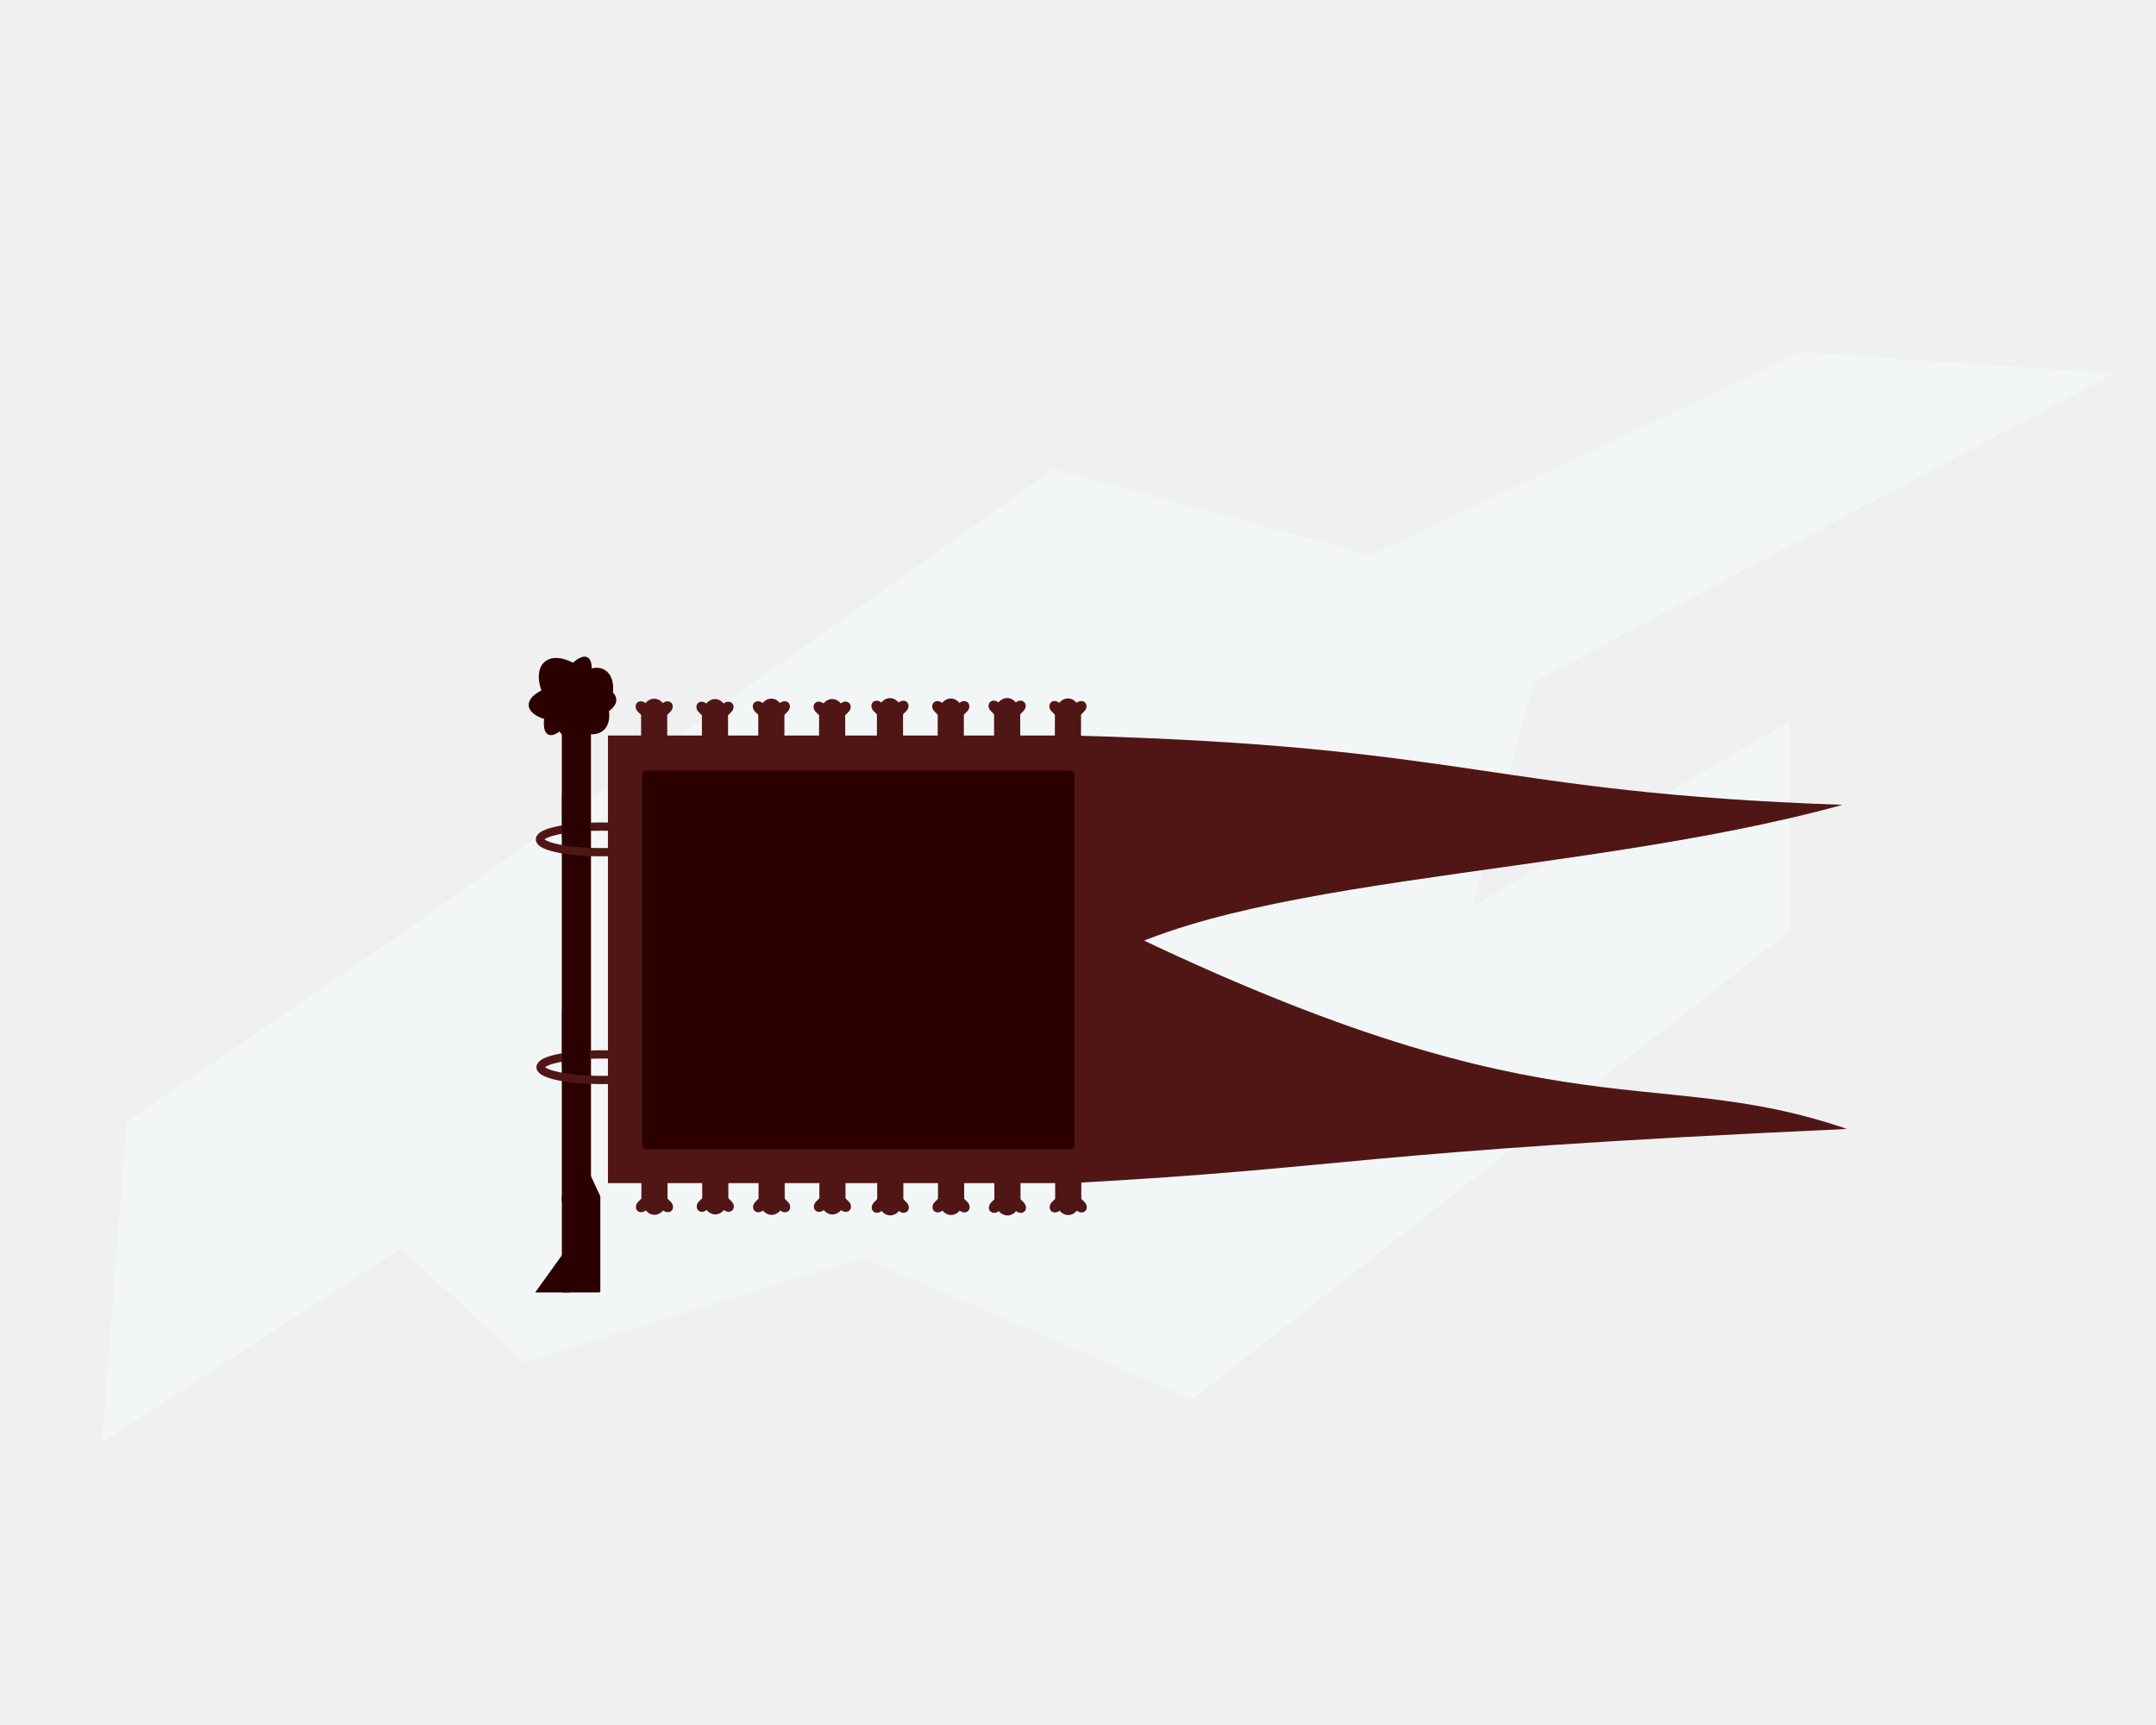
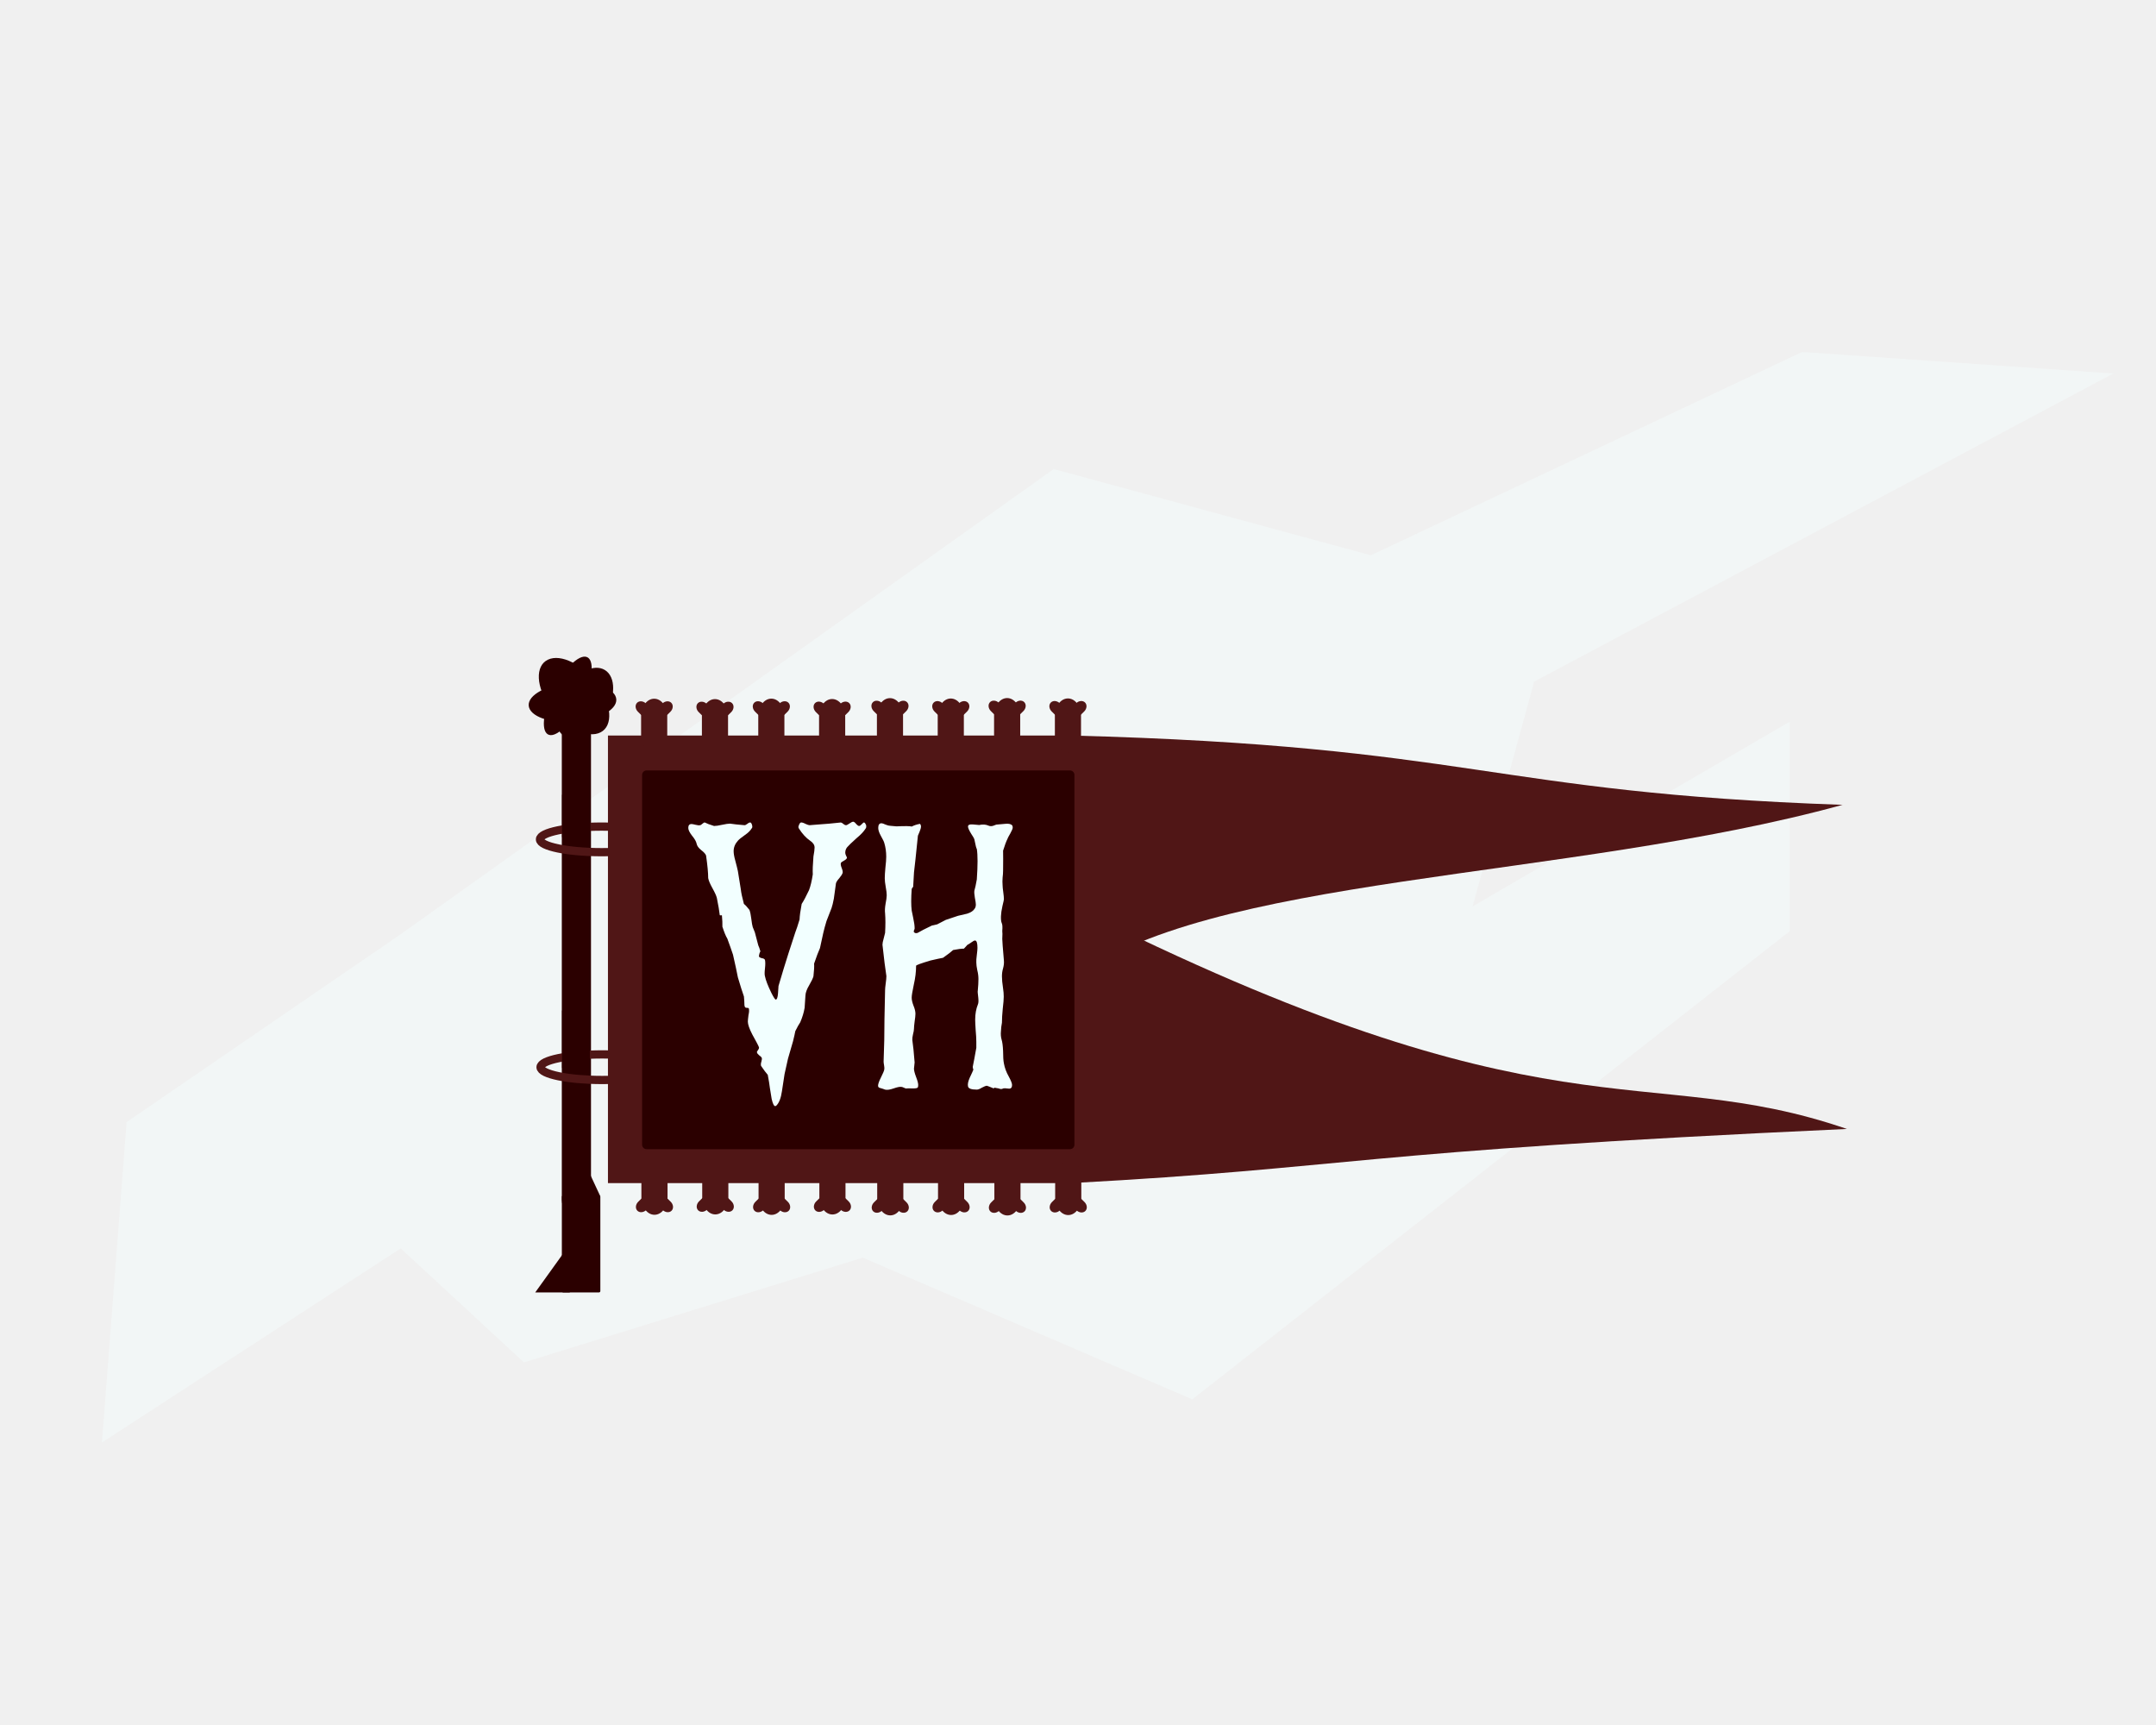
<svg xmlns="http://www.w3.org/2000/svg" width="500" height="400" viewBox="0 0 132.292 105.833" version="1.1" id="svg8">
  <defs id="defs2" />
  <g id="layer1" transform="translate(0,-191.1667)">
    <path style="fill:#f2f6f6;fill-opacity:1;stroke:none;stroke-width:0.265px;stroke-linecap:butt;stroke-linejoin:miter;stroke-opacity:1" d="m 24.59,248.481 40.065,-28.537 19.466,5.292 26.458,-12.473 19.088,1.323 -35.53,18.899 -3.78,13.796 19.466,-11.339 v 12.851 l -36.664,28.726 -20.222,-8.693 -20.789,6.426 -7.56,-6.993 -18.332,11.906 1.512,-19.655 z" id="path1054" />
    <rect style="fill:#501616;fill-opacity:1;stroke:#2b0000;stroke-width:0.941;stroke-miterlimit:4;stroke-dasharray:none;stroke-opacity:1" id="rect6512" width="0.85" height="30.049" x="34.943" y="235.162" ry="0.425" />
    <ellipse style="fill:#501616;fill-opacity:0;stroke:#501616;stroke-width:0.506;stroke-miterlimit:4;stroke-dasharray:none;stroke-opacity:1" id="path6395-3-5-3" cx="36.914" cy="242.665" rx="3.782" ry="0.785" />
    <ellipse style="fill:#501616;fill-opacity:0;stroke:#501616;stroke-width:0.506;stroke-miterlimit:4;stroke-dasharray:none;stroke-opacity:1" id="path6395-3-5-3-2" cx="36.95" cy="256.642" rx="3.782" ry="0.785" />
    <rect style="fill:#501616;fill-opacity:1;stroke-width:0.252" id="rect5976" width="28.675" height="27.461" x="37.304" y="236.293" ry="0" />
    <path style="fill:#501616;fill-opacity:1;stroke-width:0.361" d="m 65.717,236.293 c 24.651,0.637 25.636,3.497 47.343,4.253 -16.921,4.646 -39.206,4.294 -47.343,10.814 z" id="rect5984" />
    <path style="fill:#501616;fill-opacity:1;stroke-width:0.368" d="m 65.717,263.754 c 17.387,-0.941 17.015,-1.925 47.61,-3.323 -12.502,-4.291 -18.096,1.127 -47.61,-13.748 z" id="rect5984-9" />
    <rect style="fill:#501616;fill-opacity:1;stroke-width:0.195" id="rect6020-7" width="1.604" height="3.341" x="39.338" y="234.034" ry="1.069" />
    <rect style="fill:#501616;fill-opacity:1;stroke-width:0.082" id="rect6020-7-87" width="0.706" height="1.321" x="-139.437" y="192.544" ry="0.423" transform="rotate(-45.31494)" />
    <rect style="fill:#501616;fill-opacity:1;stroke-width:0.082" id="rect6020-7-87-3" width="0.706" height="1.321" x="-195.891" y="135.466" ry="0.423" transform="matrix(-0.7032093,-0.7109829,-0.7109829,0.7032093,0,0)" />
    <rect style="fill:#501616;fill-opacity:1;stroke-width:0.195" id="rect6020-7-6" width="1.604" height="3.341" x="43.069" y="234.058" ry="1.069" />
    <rect style="fill:#501616;fill-opacity:1;stroke-width:0.082" id="rect6020-7-87-1" width="0.706" height="1.321" x="-136.831" y="195.213" ry="0.423" transform="rotate(-45.31494)" />
    <rect style="fill:#501616;fill-opacity:1;stroke-width:0.082" id="rect6020-7-87-3-5" width="0.706" height="1.321" x="-198.531" y="132.83" ry="0.423" transform="matrix(-0.7032093,-0.7109829,-0.7109829,0.7032093,0,0)" />
    <rect style="fill:#501616;fill-opacity:1;stroke-width:0.195" id="rect6020-7-4" width="1.604" height="3.341" x="46.527" y="234.03" ry="1.069" />
    <rect style="fill:#501616;fill-opacity:1;stroke-width:0.082" id="rect6020-7-87-5" width="0.706" height="1.321" x="-134.379" y="197.652" ry="0.423" transform="rotate(-45.31494)" />
    <rect style="fill:#501616;fill-opacity:1;stroke-width:0.082" id="rect6020-7-87-3-6" width="0.706" height="1.321" x="-200.943" y="130.352" ry="0.423" transform="matrix(-0.7032093,-0.7109829,-0.7109829,0.7032093,0,0)" />
    <rect style="fill:#501616;fill-opacity:1;stroke-width:0.195" id="rect6020-7-6-1" width="1.604" height="3.341" x="50.258" y="234.053" ry="1.069" />
    <rect style="fill:#501616;fill-opacity:1;stroke-width:0.082" id="rect6020-7-87-1-4" width="0.706" height="1.321" x="-131.772" y="200.321" ry="0.423" transform="rotate(-45.31494)" />
    <rect style="fill:#501616;fill-opacity:1;stroke-width:0.082" id="rect6020-7-87-3-5-5" width="0.706" height="1.321" x="-203.583" y="127.716" ry="0.423" transform="matrix(-0.7032093,-0.7109829,-0.7109829,0.7032093,0,0)" />
    <rect style="fill:#501616;fill-opacity:1;stroke-width:0.195" id="rect6020-7-2" width="1.604" height="3.341" x="53.807" y="233.999" ry="1.069" />
    <rect style="fill:#501616;fill-opacity:1;stroke-width:0.082" id="rect6020-7-87-39" width="0.706" height="1.321" x="-129.237" y="202.806" ry="0.423" transform="rotate(-45.31494)" />
    <rect style="fill:#501616;fill-opacity:1;stroke-width:0.082" id="rect6020-7-87-3-57" width="0.706" height="1.321" x="-206.04" y="125.154" ry="0.423" transform="matrix(-0.7032093,-0.7109829,-0.7109829,0.7032093,0,0)" />
    <rect style="fill:#501616;fill-opacity:1;stroke-width:0.195" id="rect6020-7-6-9" width="1.604" height="3.341" x="57.538" y="234.022" ry="1.069" />
    <rect style="fill:#501616;fill-opacity:1;stroke-width:0.082" id="rect6020-7-87-1-40" width="0.706" height="1.321" x="-126.63" y="205.475" ry="0.423" transform="rotate(-45.31494)" />
    <rect style="fill:#501616;fill-opacity:1;stroke-width:0.082" id="rect6020-7-87-3-5-8" width="0.706" height="1.321" x="-208.681" y="122.518" ry="0.423" transform="matrix(-0.7032093,-0.7109829,-0.7109829,0.7032093,0,0)" />
    <rect style="fill:#501616;fill-opacity:1;stroke-width:0.195" id="rect6020-7-4-3" width="1.604" height="3.341" x="60.996" y="233.994" ry="1.069" />
    <rect style="fill:#501616;fill-opacity:1;stroke-width:0.082" id="rect6020-7-87-5-5" width="0.706" height="1.321" x="-124.179" y="207.914" ry="0.423" transform="rotate(-45.31494)" />
    <rect style="fill:#501616;fill-opacity:1;stroke-width:0.082" id="rect6020-7-87-3-6-3" width="0.706" height="1.321" x="-211.092" y="120.039" ry="0.423" transform="matrix(-0.7032093,-0.7109829,-0.7109829,0.7032093,0,0)" />
    <rect style="fill:#501616;fill-opacity:1;stroke-width:0.195" id="rect6020-7-6-1-5" width="1.604" height="3.341" x="64.727" y="234.017" ry="1.069" />
    <rect style="fill:#501616;fill-opacity:1;stroke-width:0.082" id="rect6020-7-87-1-4-0" width="0.706" height="1.321" x="-121.572" y="210.583" ry="0.423" transform="rotate(-45.31494)" />
    <rect style="fill:#501616;fill-opacity:1;stroke-width:0.082" id="rect6020-7-87-3-5-5-6" width="0.706" height="1.321" x="-213.732" y="117.403" ry="0.423" transform="matrix(-0.7032093,-0.7109829,-0.7109829,0.7032093,0,0)" />
    <rect style="fill:#501616;fill-opacity:1;stroke-width:0.195" id="rect6020-7-1" width="1.604" height="3.341" x="39.356" y="-265.697" ry="1.069" transform="scale(1,-1)" />
    <rect style="fill:#501616;fill-opacity:1;stroke-width:0.082" id="rect6020-7-87-0" width="0.706" height="1.321" x="215.876" y="-158.859" ry="0.423" transform="matrix(0.7032093,0.7109829,0.7109829,-0.7032093,0,0)" />
    <rect style="fill:#501616;fill-opacity:1;stroke-width:0.082" id="rect6020-7-87-3-55" width="0.706" height="1.321" x="159.397" y="-215.963" ry="0.423" transform="rotate(134.6851)" />
    <rect style="fill:#501616;fill-opacity:1;stroke-width:0.195" id="rect6020-7-6-7" width="1.604" height="3.341" x="43.088" y="-265.674" ry="1.069" transform="scale(1,-1)" />
    <rect style="fill:#501616;fill-opacity:1;stroke-width:0.082" id="rect6020-7-87-1-7" width="0.706" height="1.321" x="218.483" y="-156.19" ry="0.423" transform="matrix(0.7032093,0.7109829,0.7109829,-0.7032093,0,0)" />
    <rect style="fill:#501616;fill-opacity:1;stroke-width:0.082" id="rect6020-7-87-3-5-2" width="0.706" height="1.321" x="156.756" y="-218.599" ry="0.423" transform="rotate(134.6851)" />
    <rect style="fill:#501616;fill-opacity:1;stroke-width:0.195" id="rect6020-7-4-1" width="1.604" height="3.341" x="46.545" y="-265.702" ry="1.069" transform="scale(1,-1)" />
    <rect style="fill:#501616;fill-opacity:1;stroke-width:0.082" id="rect6020-7-87-5-9" width="0.706" height="1.321" x="220.935" y="-153.751" ry="0.423" transform="matrix(0.7032093,0.7109829,0.7109829,-0.7032093,0,0)" />
    <rect style="fill:#501616;fill-opacity:1;stroke-width:0.082" id="rect6020-7-87-3-6-8" width="0.706" height="1.321" x="154.345" y="-221.077" ry="0.423" transform="rotate(134.6851)" />
    <rect style="fill:#501616;fill-opacity:1;stroke-width:0.195" id="rect6020-7-6-1-56" width="1.604" height="3.341" x="50.276" y="-265.678" ry="1.069" transform="scale(1,-1)" />
    <rect style="fill:#501616;fill-opacity:1;stroke-width:0.082" id="rect6020-7-87-1-4-7" width="0.706" height="1.321" x="223.542" y="-151.082" ry="0.423" transform="matrix(0.7032093,0.7109829,0.7109829,-0.7032093,0,0)" />
    <rect style="fill:#501616;fill-opacity:1;stroke-width:0.082" id="rect6020-7-87-3-5-5-61" width="0.706" height="1.321" x="151.704" y="-223.713" ry="0.423" transform="rotate(134.6851)" />
    <rect style="fill:#501616;fill-opacity:1;stroke-width:0.195" id="rect6020-7-2-2" width="1.604" height="3.341" x="53.825" y="-265.733" ry="1.069" transform="scale(1,-1)" />
    <rect style="fill:#501616;fill-opacity:1;stroke-width:0.082" id="rect6020-7-87-39-0" width="0.706" height="1.321" x="226.076" y="-148.597" ry="0.423" transform="matrix(0.7032093,0.7109829,0.7109829,-0.7032093,0,0)" />
    <rect style="fill:#501616;fill-opacity:1;stroke-width:0.082" id="rect6020-7-87-3-57-6" width="0.706" height="1.321" x="149.248" y="-226.275" ry="0.423" transform="rotate(134.6851)" />
    <rect style="fill:#501616;fill-opacity:1;stroke-width:0.195" id="rect6020-7-6-9-4" width="1.604" height="3.341" x="57.557" y="-265.709" ry="1.069" transform="scale(1,-1)" />
    <rect style="fill:#501616;fill-opacity:1;stroke-width:0.082" id="rect6020-7-87-1-40-5" width="0.706" height="1.321" x="228.683" y="-145.928" ry="0.423" transform="matrix(0.7032093,0.7109829,0.7109829,-0.7032093,0,0)" />
    <rect style="fill:#501616;fill-opacity:1;stroke-width:0.082" id="rect6020-7-87-3-5-8-5" width="0.706" height="1.321" x="146.607" y="-228.911" ry="0.423" transform="rotate(134.6851)" />
    <rect style="fill:#501616;fill-opacity:1;stroke-width:0.195" id="rect6020-7-4-3-5" width="1.604" height="3.341" x="61.014" y="-265.738" ry="1.069" transform="scale(1,-1)" />
    <rect style="fill:#501616;fill-opacity:1;stroke-width:0.082" id="rect6020-7-87-5-5-1" width="0.706" height="1.321" x="231.135" y="-143.489" ry="0.423" transform="matrix(0.7032093,0.7109829,0.7109829,-0.7032093,0,0)" />
    <rect style="fill:#501616;fill-opacity:1;stroke-width:0.082" id="rect6020-7-87-3-6-3-7" width="0.706" height="1.321" x="144.196" y="-231.39" ry="0.423" transform="rotate(134.6851)" />
    <rect style="fill:#501616;fill-opacity:1;stroke-width:0.195" id="rect6020-7-6-1-5-6" width="1.604" height="3.341" x="64.745" y="-265.714" ry="1.069" transform="scale(1,-1)" />
    <rect style="fill:#501616;fill-opacity:1;stroke-width:0.082" id="rect6020-7-87-1-4-0-7" width="0.706" height="1.321" x="233.742" y="-140.82" ry="0.423" transform="matrix(0.7032093,0.7109829,0.7109829,-0.7032093,0,0)" />
    <rect style="fill:#501616;fill-opacity:1;stroke-width:0.082" id="rect6020-7-87-3-5-5-6-3" width="0.706" height="1.321" x="141.555" y="-234.026" ry="0.423" transform="rotate(134.6851)" />
    <rect style="fill:#2b0000;fill-opacity:1;stroke-width:0.223" id="rect5976-1" width="26.528" height="23.238" x="39.4" y="238.434" ry="0.276" />
-     <flowRoot xml:space="preserve" id="flowRoot6368" style="font-style:normal;font-variant:normal;font-weight:normal;font-stretch:normal;font-size:40px;line-height:1.25;font-family:'PR Viking';-inkscape-font-specification:'PR Viking';text-align:center;letter-spacing:0px;word-spacing:0px;text-anchor:middle;fill:#000000;fill-opacity:1;stroke:none" transform="matrix(0.3343834,0,0,0.3982999,-49.88876,-9.839746)">
-       <flowRegion id="flowRegion6370" style="font-style:normal;font-variant:normal;font-weight:normal;font-stretch:normal;font-family:'PR Viking';-inkscape-font-specification:'PR Viking';text-align:center;text-anchor:middle">
-         <rect id="rect6372" width="87.631" height="77.277" x="263.397" y="615.676" style="font-style:normal;font-variant:normal;font-weight:normal;font-stretch:normal;font-family:'PR Viking';-inkscape-font-specification:'PR Viking';text-align:center;text-anchor:middle" />
-       </flowRegion>
-       <flowPara id="flowPara6374" style="font-style:normal;font-variant:normal;font-weight:normal;font-stretch:normal;font-size:61.333px;font-family:'PR Viking';-inkscape-font-specification:'PR Viking';fill:#ffffff">VH</flowPara>
-     </flowRoot>
+     <g aria-label="VH" transform="matrix(0.3343834,0,0,0.3982999,-49.88876,-10.00679)" style="font-style:normal;font-variant:normal;font-weight:normal;font-stretch:normal;font-size:40px;line-height:1.25;font-family:'PR Viking';-inkscape-font-specification:'PR Viking';text-align:center;letter-spacing:0px;word-spacing:0px;text-anchor:middle;fill:#f2ffff;fill-opacity:1;stroke:none" id="flowRoot6368">
+       <path d="m 278.522,631.771 q 0.539,0.24 1.707,0.539 0.509,0 1.467,-0.18 0.988,-0.18 1.467,-0.18 0.898,0.12 2.665,0.24 0.18,0 0.509,-0.21 0.359,-0.24 0.569,-0.21 0.21,0.09 0.299,0.419 0.12,0.359 -0.09,0.509 -0.359,0.509 -1.198,0.988 -1.018,0.599 -1.318,0.898 -0.779,0.719 -0.779,1.617 0,0.539 0.299,1.438 0.389,1.228 0.479,1.617 0.18,0.928 0.539,2.815 0.09,0.749 0.569,2.246 0.419,0.27 1.018,0.928 0.21,0.479 0.329,1.318 0.15,1.018 0.27,1.318 0.12,0.299 0.389,0.809 0.21,0.689 0.629,2.007 0.18,0.299 0.389,0.928 -0.21,0.27 -0.27,0.779 0.09,0.18 0.539,0.27 0.479,0.06 0.569,0.27 0.12,0.449 0,1.318 -0.12,0.868 0,1.198 0.21,0.898 1.168,2.546 0.629,1.048 0.809,1.048 0.329,0 0.419,-0.958 0.03,-0.599 0.09,-1.138 0.03,-0.12 0.958,-2.695 0.659,-1.827 2.126,-5.57 0.299,-0.629 0.779,-1.977 0.03,-0.809 0.389,-2.396 0.539,-0.689 1.348,-2.126 0.419,-0.928 0.689,-2.426 -0.06,-0.898 0.12,-2.755 0.21,-0.958 0.21,-1.378 0,-0.599 -0.809,-1.048 -1.138,-0.659 -2.066,-1.887 -0.18,-0.21 0,-0.509 0.12,-0.329 0.359,-0.419 0.299,-0.03 0.839,0.21 0.539,0.21 0.779,0.21 -0.15,0 3.594,-0.24 2.036,-0.18 2.126,-0.18 0.21,0.03 0.479,0.24 0.27,0.18 0.449,0.18 0.21,0 0.659,-0.27 0.449,-0.27 0.689,-0.27 0.24,0.03 0.539,0.359 0.329,0.299 0.539,0.299 0.18,0 0.479,-0.27 0.299,-0.299 0.449,-0.27 0.21,0.09 0.359,0.419 0.06,0.359 -0.09,0.509 -0.509,0.689 -1.677,1.497 -1.348,1.018 -1.707,1.378 -0.359,0.359 -0.359,0.868 0,0.18 0.15,0.449 0.18,0.24 0.15,0.359 -0.09,0.21 -0.569,0.419 -0.449,0.18 -0.539,0.359 -0.09,0.24 0.15,0.749 0.24,0.509 0.18,0.749 -0.12,0.329 -0.629,0.839 -0.509,0.479 -0.599,0.779 -0.12,0.749 -0.389,2.366 -0.21,0.928 -0.419,1.438 -0.329,0.749 -0.928,2.007 -0.389,1.078 -0.599,1.857 -0.18,0.779 -0.599,2.306 -0.419,0.779 -1.078,2.396 0.06,0.629 -0.12,1.947 -0.12,0.419 -0.779,1.378 -0.659,0.928 -0.689,1.587 -0.03,0.629 -0.15,1.887 -0.21,1.078 -0.809,2.246 -0.329,0.389 -0.898,1.348 -0.12,0.539 -0.419,1.557 -0.329,0.898 -0.928,2.695 -0.21,0.809 -0.629,2.366 0,0 -0.479,2.635 -0.27,1.587 -1.018,2.216 -0.12,0.09 -0.21,0.09 -0.359,0 -0.659,-1.108 -0.15,-0.809 -0.329,-1.707 -0.09,-0.689 -0.389,-2.007 -0.449,-0.419 -1.228,-1.378 -0.09,-0.27 0.06,-0.659 0.15,-0.419 0.06,-0.599 -0.09,-0.15 -0.449,-0.359 -0.359,-0.24 -0.419,-0.449 -0.06,-0.12 0.18,-0.359 0.24,-0.27 0.18,-0.449 -0.15,-0.359 -1.228,-1.977 -0.809,-1.318 -0.809,-1.977 0,-0.21 0.12,-1.018 0.18,-0.629 0.06,-0.988 0,-0.12 -0.509,-0.12 -0.27,-0.03 -0.299,-0.449 0,-0.449 -0.09,-1.288 -0.419,-0.988 -1.108,-2.935 -0.27,-1.198 -0.898,-3.504 -0.449,-1.138 -1.048,-2.486 -0.389,-0.509 -0.898,-1.827 0.03,-0.659 -0.09,-1.767 -0.18,0.06 -0.389,0 -0.12,-0.928 -0.539,-2.665 -0.15,-0.509 -0.809,-1.497 -0.659,-0.988 -0.779,-1.557 0,-1.198 -0.389,-3.474 -0.15,-0.359 -0.898,-0.839 -0.719,-0.479 -0.839,-0.988 -0.12,-0.509 -0.839,-1.228 -0.689,-0.749 -0.689,-1.198 0,-0.599 0.599,-0.599 0.18,0 0.749,0.12 0.569,0.12 0.809,0.06 0.15,0 0.419,-0.21 0.27,-0.21 0.449,-0.21 z" style="font-style:normal;font-variant:normal;font-weight:normal;font-stretch:normal;font-size:61.333px;font-family:'PR Viking';-inkscape-font-specification:'PR Viking';fill:#f2ffff;fill-opacity:1" id="path1017" />
+       <path d="m 313.651,632.37 q 2.456,-0.09 2.845,0.03 0.689,-0.299 1.527,-0.419 0.18,0.18 0.18,0.389 0,0.299 -0.27,0.839 -0.24,0.509 -0.299,0.599 -0.15,1.168 -0.449,3.654 -0.09,0.659 -0.27,2.007 -0.03,0.779 -0.15,2.216 -0.15,0.09 -0.27,0.329 -0.18,2.126 0,3.324 0,0.09 0.27,1.108 0.27,1.018 0.27,1.647 0,0.09 -0.12,0.299 -0.09,0.18 0,0.27 0.21,0.24 0.659,0.12 0.839,-0.419 2.635,-1.138 0.329,-0.06 0.958,-0.18 0.509,-0.24 1.587,-0.689 0.719,-0.21 2.246,-0.629 0.868,-0.18 1.677,-0.329 1.018,-0.27 1.378,-0.779 0.21,-0.24 0.21,-0.629 0,-0.299 -0.18,-1.048 -0.15,-0.749 -0.09,-1.078 0.21,-0.599 0.449,-1.737 0.27,-3.294 0,-4.702 -0.12,-0.06 -0.449,-1.467 -0.06,-0.21 -0.629,-0.928 -0.539,-0.749 -0.539,-1.048 0,-0.389 0.868,-0.329 1.228,0.09 1.168,0.09 0.988,-0.18 1.707,0.09 0.389,0.15 0.868,0.03 0.509,-0.18 0.569,-0.18 0.09,0 1.617,-0.12 0.898,-0.09 1.288,0.21 0.12,0.12 0.12,0.359 0,0.24 -0.419,0.868 -0.509,0.749 -0.539,0.868 -0.359,0.599 -0.809,1.827 0.03,1.018 0,3.055 0,0.509 -0.09,1.108 -0.06,0.569 0,1.198 0,0.299 0.12,1.018 0.12,0.719 0.12,1.108 0,0.12 -0.27,1.048 -0.24,0.898 -0.27,1.557 -0.03,0.749 0.15,1.078 0.18,0.299 0.09,1.198 0.06,0.299 0,1.228 0,0.449 0.299,3.324 0.06,0.569 -0.15,1.198 -0.21,0.599 -0.21,1.228 0,0.719 0.21,1.887 0.12,0.629 0.12,1.258 0,0.599 -0.18,1.857 -0.15,1.258 -0.15,2.156 -0.15,0.629 -0.18,1.288 -0.09,0.719 0.12,1.318 0.21,0.569 0.27,1.737 0,1.318 0.15,1.917 0.21,1.018 0.898,2.036 0.599,0.928 0.599,1.288 0,0.569 -0.539,0.569 -0.15,0 -0.419,-0.03 -0.24,-0.03 -0.359,-0.03 -0.18,0 -0.329,0.03 -0.299,0.18 -0.809,0 -0.659,-0.12 -0.779,-0.12 -0.03,0 -0.09,0.06 -0.03,0.06 -0.03,0.06 -1.198,-0.419 -1.288,-0.419 -0.299,0.03 -0.898,0.299 -0.569,0.299 -0.928,0.299 -1.527,0 -1.617,-0.509 -0.12,-0.479 0.299,-1.288 0.629,-1.108 0.689,-1.288 -0.09,-0.12 -0.12,-0.419 0.24,-0.958 0.659,-2.935 0,-0.299 0,-0.928 0,-0.689 -0.12,-1.797 -0.09,-1.138 -0.09,-1.617 0,-1.318 0.509,-2.366 0.15,-0.27 0.06,-1.018 -0.15,-0.958 -0.09,-1.078 0.12,-1.018 0.12,-1.797 0,-0.659 -0.21,-1.348 -0.18,-0.719 -0.18,-1.198 -0.03,-0.389 0.09,-1.138 0.12,-0.779 0.12,-1.108 0,-1.138 -0.449,-1.138 -0.21,0 -0.689,0.299 -0.599,0.359 -0.689,0.359 -0.21,0.21 -0.659,0.599 -0.689,0 -1.977,0.21 -0.629,0.479 -1.857,1.198 -0.779,0.12 -2.306,0.419 -2.635,0.659 -2.635,0.809 0,1.378 -0.419,2.905 -0.389,1.527 -0.389,2.007 0,0.509 0.329,1.228 0.359,0.719 0.359,1.258 0,0.389 -0.15,1.198 -0.12,0.779 -0.12,1.108 0,0.299 -0.18,0.868 -0.15,0.539 -0.12,0.868 0.21,1.168 0.419,3.444 0,0.18 -0.06,0.509 -0.06,0.299 -0.06,0.449 0,0.419 0.389,1.288 0.389,0.839 0.389,1.228 0,0.21 -0.06,0.359 -0.06,0.18 -0.928,0.18 -1.018,-0.03 -1.138,0 -0.18,0.03 -0.509,-0.12 -0.299,-0.12 -0.449,-0.12 -0.419,-0.06 -1.438,0.24 -1.018,0.299 -1.557,0.18 -0.449,-0.15 -0.868,-0.24 -0.419,-0.06 -0.419,-0.359 0,-0.389 0.539,-1.288 0.539,-0.898 0.599,-1.198 0.06,-0.21 -0.03,-0.629 -0.09,-0.419 -0.09,-0.599 0,-0.599 0.06,-1.647 0.03,-1.198 0.06,-1.677 0,-2.576 0.15,-7.697 0,-0.299 0.12,-1.048 0.12,-0.689 0.12,-1.108 -0.299,-1.587 -0.719,-4.822 0,-0.329 0.21,-0.928 0.21,-0.629 0.27,-0.898 0.12,-1.737 0,-3.025 -0.09,-0.599 0.09,-1.467 0.21,-0.868 0.21,-1.318 0,-0.449 -0.18,-1.258 -0.18,-0.839 -0.18,-1.348 0,-0.569 0.12,-1.647 0.15,-1.078 0.15,-1.677 0,-1.138 -0.359,-2.126 -0.06,-0.24 -0.659,-1.138 -0.449,-0.689 -0.449,-1.168 0,-0.719 0.599,-0.719 0.21,0 0.749,0.21 0.539,0.18 0.839,0.18 1.228,0.09 1.108,0.09 z" style="font-style:normal;font-variant:normal;font-weight:normal;font-stretch:normal;font-size:61.333px;font-family:'PR Viking';-inkscape-font-specification:'PR Viking';fill:#f2ffff;fill-opacity:1" id="path1019" />
+     </g>
    <path style="fill:#2b0000;fill-opacity:1;stroke:none;stroke-width:1.329;stroke-miterlimit:4;stroke-dasharray:none;stroke-opacity:1" id="path6535" d="m -149.192,188.136 a 1.449,2.379 0 0 1 -1.435,2.379 1.449,2.379 0 0 1 -1.463,-2.331 1.449,2.379 0 0 1 1.405,-2.425 1.449,2.379 0 0 1 1.492,2.283" transform="matrix(-0.8762777,-0.4818063,-0.5109984,0.8595817,0,0)" />
    <path style="fill:#2b0000;fill-opacity:1;stroke:none;stroke-width:1.502;stroke-miterlimit:4;stroke-dasharray:none;stroke-opacity:1" id="path6535-8" d="m 113.824,224.967 a 1.595,2.758 0 0 1 -1.579,2.758 1.595,2.758 0 0 1 -1.611,-2.702 1.595,2.758 0 0 1 1.547,-2.812 1.595,2.758 0 0 1 1.642,2.646" transform="matrix(-0.8805065,0.474034,0.5958246,0.8031146,0,0)" />
    <path style="fill:#2b0000;fill-opacity:1;stroke:none;stroke-width:1.285;stroke-miterlimit:4;stroke-dasharray:none;stroke-opacity:1" id="path6535-8-9" d="m -235.178,-10.452 a 1.197,2.694 0 0 1 -1.185,2.694 1.197,2.694 0 0 1 -1.209,-2.64 1.197,2.694 0 0 1 1.161,-2.747 1.197,2.694 0 0 1 1.232,2.585" transform="matrix(-0.1045308,-0.9945217,-0.9969242,0.07837201,0,0)" />
    <path style="fill:#2b0000;fill-opacity:1;stroke:none;stroke-width:1.143;stroke-miterlimit:4;stroke-dasharray:none;stroke-opacity:1" id="path6535-8-9-7" d="m -132.933,222.154 a 0.962,2.65 0 0 1 -0.953,2.65 0.962,2.65 0 0 1 -0.972,-2.597 0.962,2.65 0 0 1 0.933,-2.702 0.962,2.65 0 0 1 0.99,2.543" transform="matrix(-0.9691363,-0.2465254,-0.4272947,0.9041124,0,0)" />
    <rect style="fill:#2b0000;fill-opacity:1;stroke:none;stroke-width:0.4;stroke-miterlimit:4;stroke-dasharray:none;stroke-opacity:1" id="rect6512-7" width="1.745" height="2.644" x="34.487" y="239.907" ry="0.037" />
    <rect style="fill:#2b0000;fill-opacity:1;stroke:none;stroke-width:0.461;stroke-miterlimit:4;stroke-dasharray:none;stroke-opacity:1" id="rect6512-7-4" width="1.711" height="3.58" x="34.487" y="253.136" ry="0.051" />
    <rect style="fill:#2b0000;fill-opacity:1;stroke:none;stroke-width:0.698;stroke-miterlimit:4;stroke-dasharray:none;stroke-opacity:1" id="rect6512-7-4-3" width="2.362" height="5.952" x="34.475" y="264.508" ry="0.084" />
    <rect style="fill:#2b0000;fill-opacity:1;stroke:none;stroke-width:0.253;stroke-miterlimit:4;stroke-dasharray:none;stroke-opacity:1" id="rect6512-7-4-3-6" width="0.974" height="1.9" x="-80.714" y="268.845" ry="0.027" transform="matrix(0.9708645,-0.2396291,0.421996,0.9065977,0,0)" />
    <path style="fill:#2b0000;fill-opacity:1;stroke:none;stroke-width:0.264px;stroke-linecap:butt;stroke-linejoin:miter;stroke-opacity:1" d="m 34.645,267.95 -1.804,2.511 h 2.121 l -0.017,-2.727 z" id="path243" />
  </g>
</svg>
